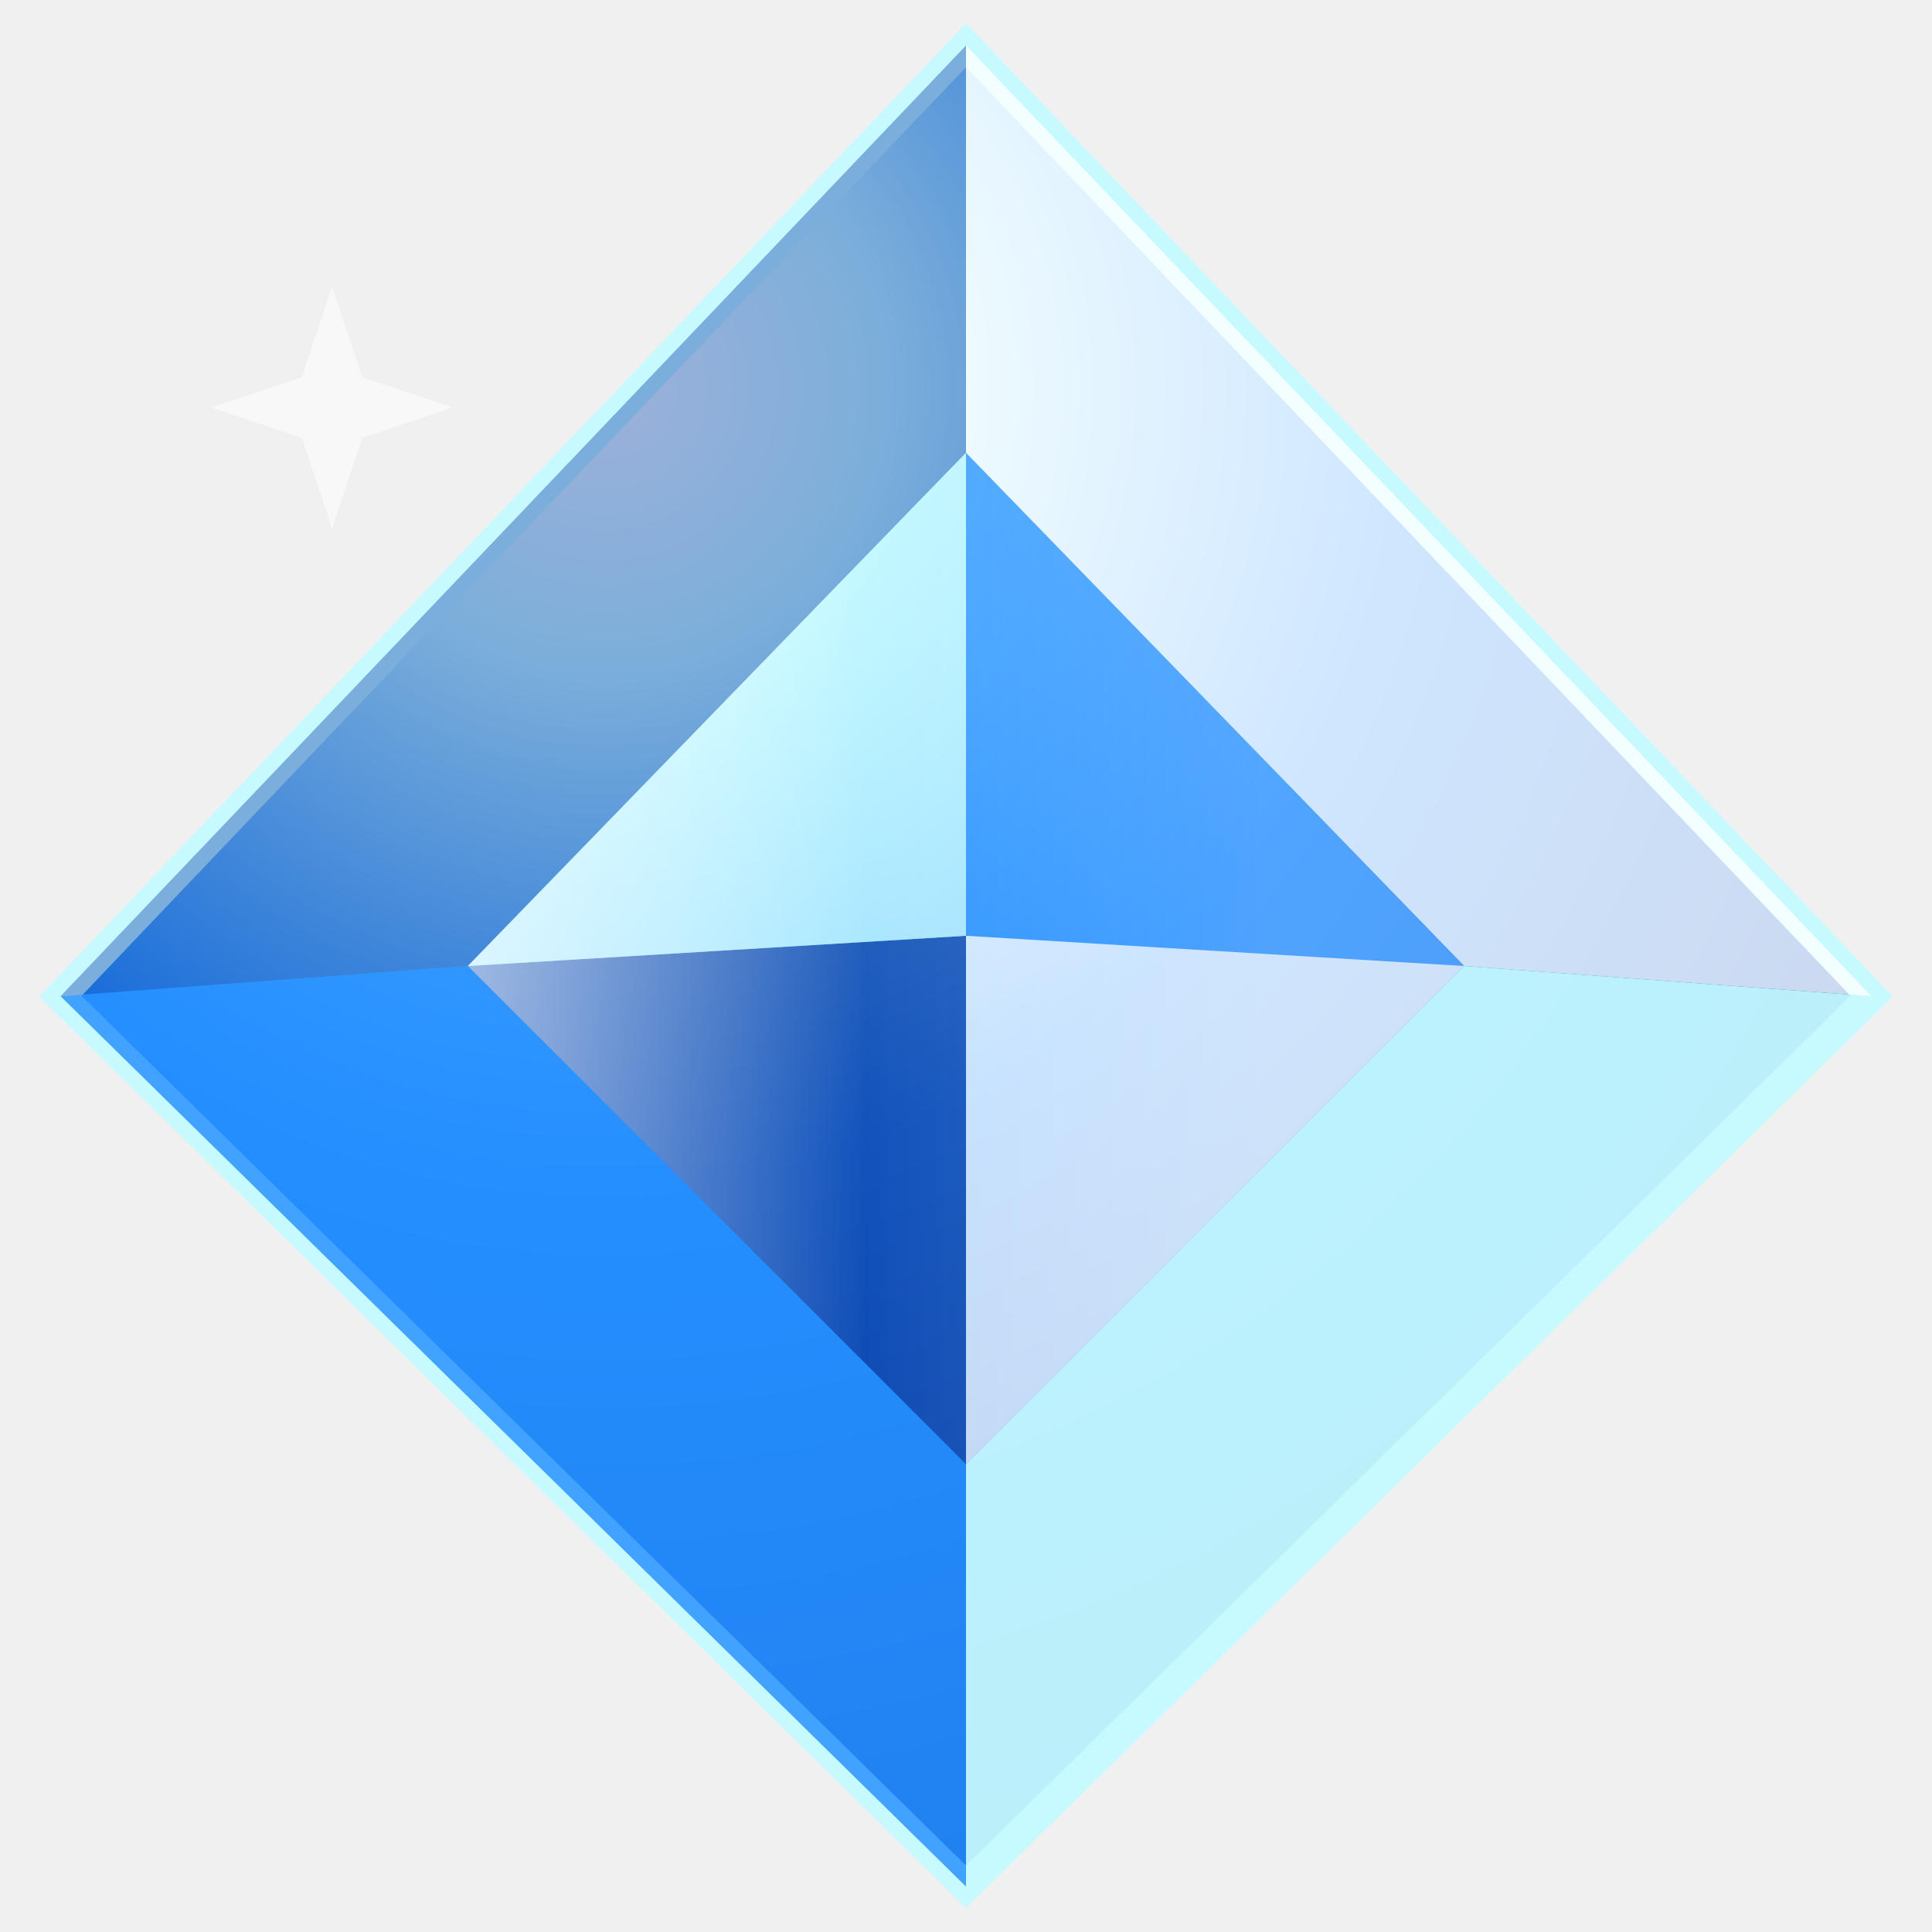
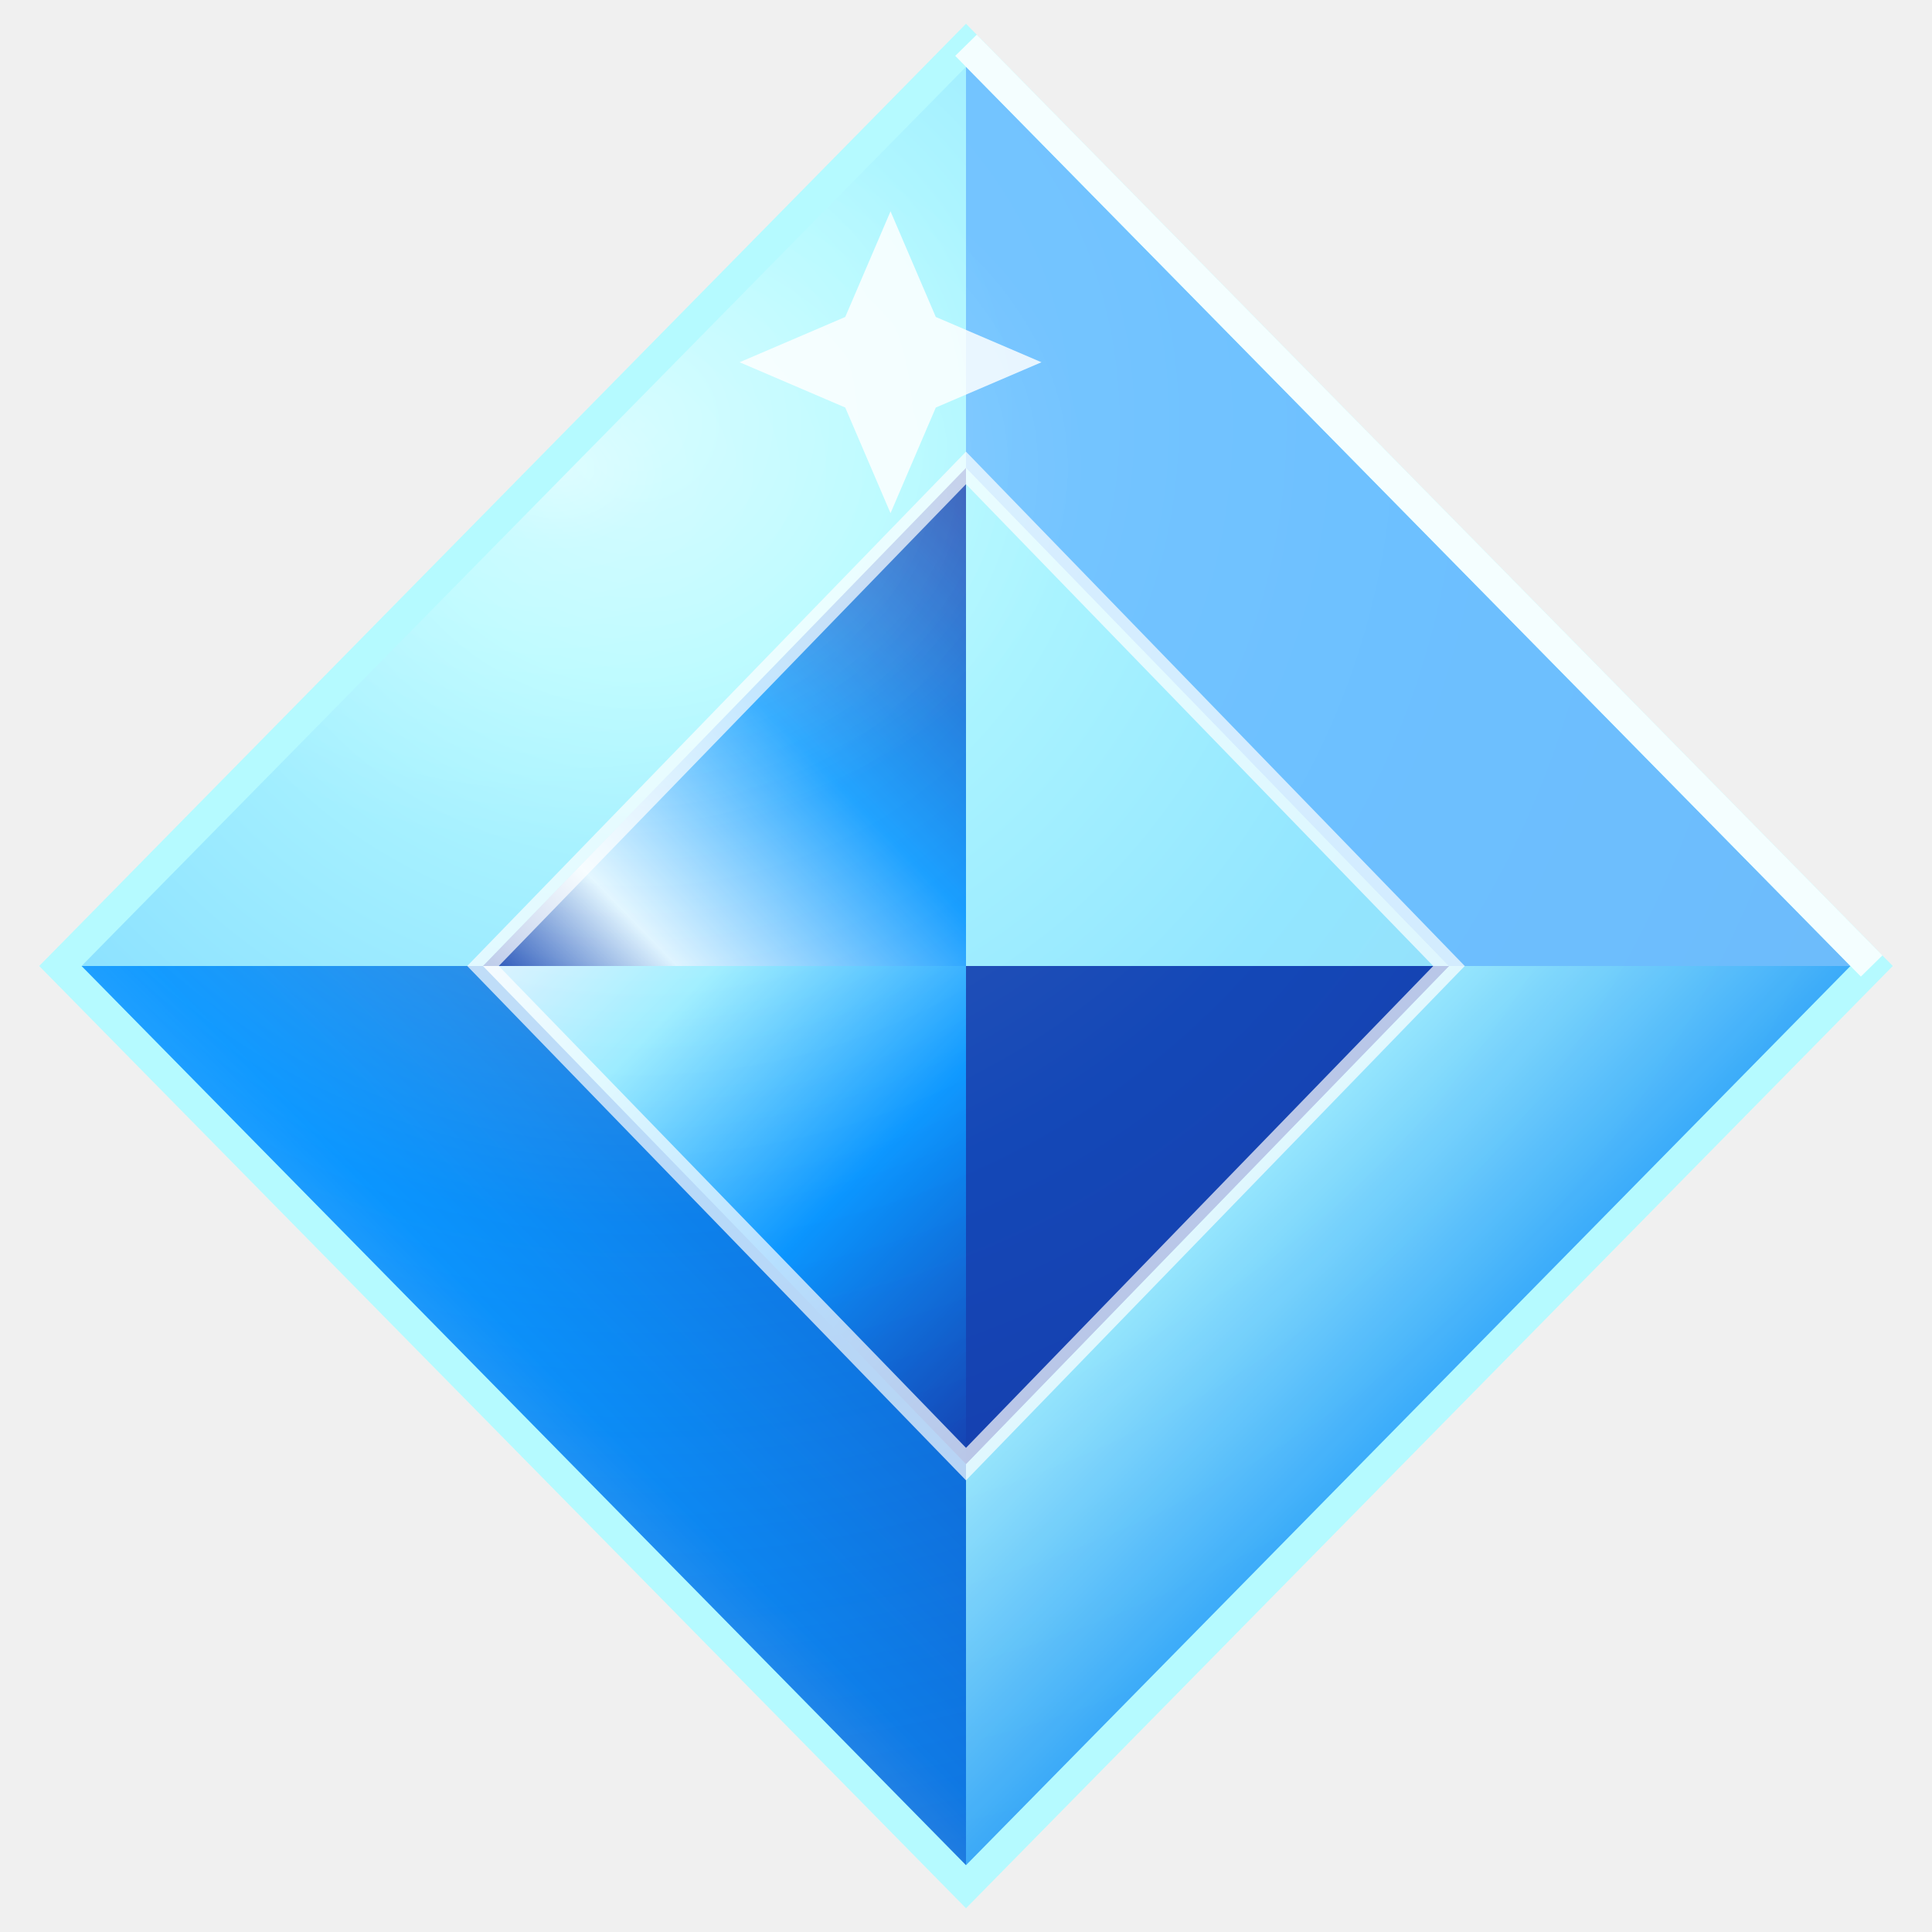
<svg xmlns="http://www.w3.org/2000/svg" viewBox="0 0 128 128">
  <defs>
-     <radialGradient id="shine" cx="30%" cy="18%" r="88%">
+     <radialGradient id="body" cx="32%" cy="20%" r="85%">
      <stop stop-color="#fff" />
-       <stop offset=".18" stop-color="#c6faff" />
-       <stop offset=".5" stop-color="#258fff" />
-       <stop offset="1" stop-color="#0a3ca3" />
+       <stop offset=".17" stop-color="#b5faff" />
+       <stop offset=".52" stop-color="#0b96ff" />
+       <stop offset="1" stop-color="#1735a5" />
    </radialGradient>
-     <linearGradient id="flash">
-       <stop stop-color="#fff" stop-opacity=".8" />
-       <stop offset=".4" stop-color="#fff" stop-opacity="0" />
-       <stop offset=".8" stop-color="#fff" stop-opacity=".28" />
+     <linearGradient id="lit" x1="0" y1="0" x2="1" y2="1">
+       <stop stop-color="#fff" />
+       <stop offset=".24" stop-color="#b5faff" />
+       <stop offset=".6" stop-color="#0b96ff" />
+       <stop offset="1" stop-color="#1735a5" />
    </linearGradient>
-     <clipPath id="cut">
-       <polygon points="64,3 124,66 64,125 4,66" />
+     <linearGradient id="deep" x1="1" y1="0" x2="0" y2="1">
+       <stop stop-color="#1735a5" />
+       <stop offset=".45" stop-color="#0b96ff" />
+       <stop offset=".8" stop-color="#fff" />
+       <stop offset="1" stop-color="#1735a5" />
+     </linearGradient>
+     <radialGradient id="spark">
+       <stop stop-color="#fff" />
+       <stop offset=".2" stop-color="#fff" stop-opacity=".5" />
+       <stop offset="1" stop-color="#fff" stop-opacity="0" />
+     </radialGradient>
+     <clipPath id="mask">
+       <polygon points="64,3 124,64 64,125 4,64" />
    </clipPath>
  </defs>
-   <polygon points="64,3 124,66 64,125 4,66" fill="url(#shine)" stroke="#c6faff" stroke-width="2" />
-   <g clip-path="url(#cut)">
-     <polygon points="64,3,124,66,97,64,64,30" fill="#fff" opacity="0.78" />
-     <polygon points="64,30,97,64,64,62" fill="#258fff" opacity=".73" />
-     <polygon points="124,66,64,125,64,97,97,64" fill="#c6faff" opacity="0.94" />
-     <polygon points="97,64,64,97,64,62" fill="#fff" opacity=".73" />
-     <polygon points="64,125,4,66,31,64,64,97" fill="#258fff" opacity="0.82" />
-     <polygon points="64,97,31,64,64,62" fill="#0a3ca3" opacity=".73" />
-     <polygon points="4,66,64,3,64,30,31,64" fill="#0a3ca3" opacity="0.4" />
-     <polygon points="31,64,64,30,64,62" fill="#c6faff" opacity=".73" />
-     <polygon points="64,30 97,64 64,97 31,64" fill="url(#flash)" opacity=".7" />
+   <g clip-path="url(#mask)">
+     <polygon points="64,3 124,64 64,125 4,64" fill="url(#body)" />
+     <path d="M64,3L124,64L96,64L64,31Z" fill="#0b96ff" opacity="0.9" />
+     <path d="M64,31L96,64L64 64Z" fill="#b5faff" opacity=".8" />
+     <path d="M124,64L64,125L64,97L96,64Z" fill="url(#lit)" opacity="0.9" />
+     <path d="M96,64L64,97L64 64Z" fill="#1735a5" opacity=".8" />
+     <path d="M64,125L4,64L32,64L64,97Z" fill="url(#deep)" opacity="0.62" />
+     <path d="M64,97L32,64L64 64Z" fill="url(#lit)" opacity=".8" />
+     <path d="M4,64L64,3L64,31L32,64Z" fill="#b5faff" opacity="0.75" />
+     <path d="M32,64L64,31L64 64Z" fill="url(#deep)" opacity=".8" />
+     <polygon points="64,31 96,64 64,97 32,64" fill="none" stroke="#fff" stroke-opacity=".7" stroke-width="1.5" />
+     <path d="M64,3L124,64L96,64L64,31Z" fill="#fff" opacity=".4" />
+     <ellipse cx="37" cy="31" rx="35" ry="25" fill="url(#spark)" opacity=".45" />
  </g>
-   <path d="M20 25l2-6 2 6 6 2-6 2-2 6-2-6-6-2Z" fill="#fff" opacity=".55" />
+   <polygon points="64,3 124,64 64,125 4,64" fill="none" stroke="#b5faff" stroke-width="2" />
+   <path d="M64,3L124,64" stroke="#fff" stroke-width="2" opacity=".85" />
+   <path d="M56 21l3-7 3 7 7 3-7 3-3 7-3-7-7-3Z" fill="#fff" opacity=".83" />
</svg>
